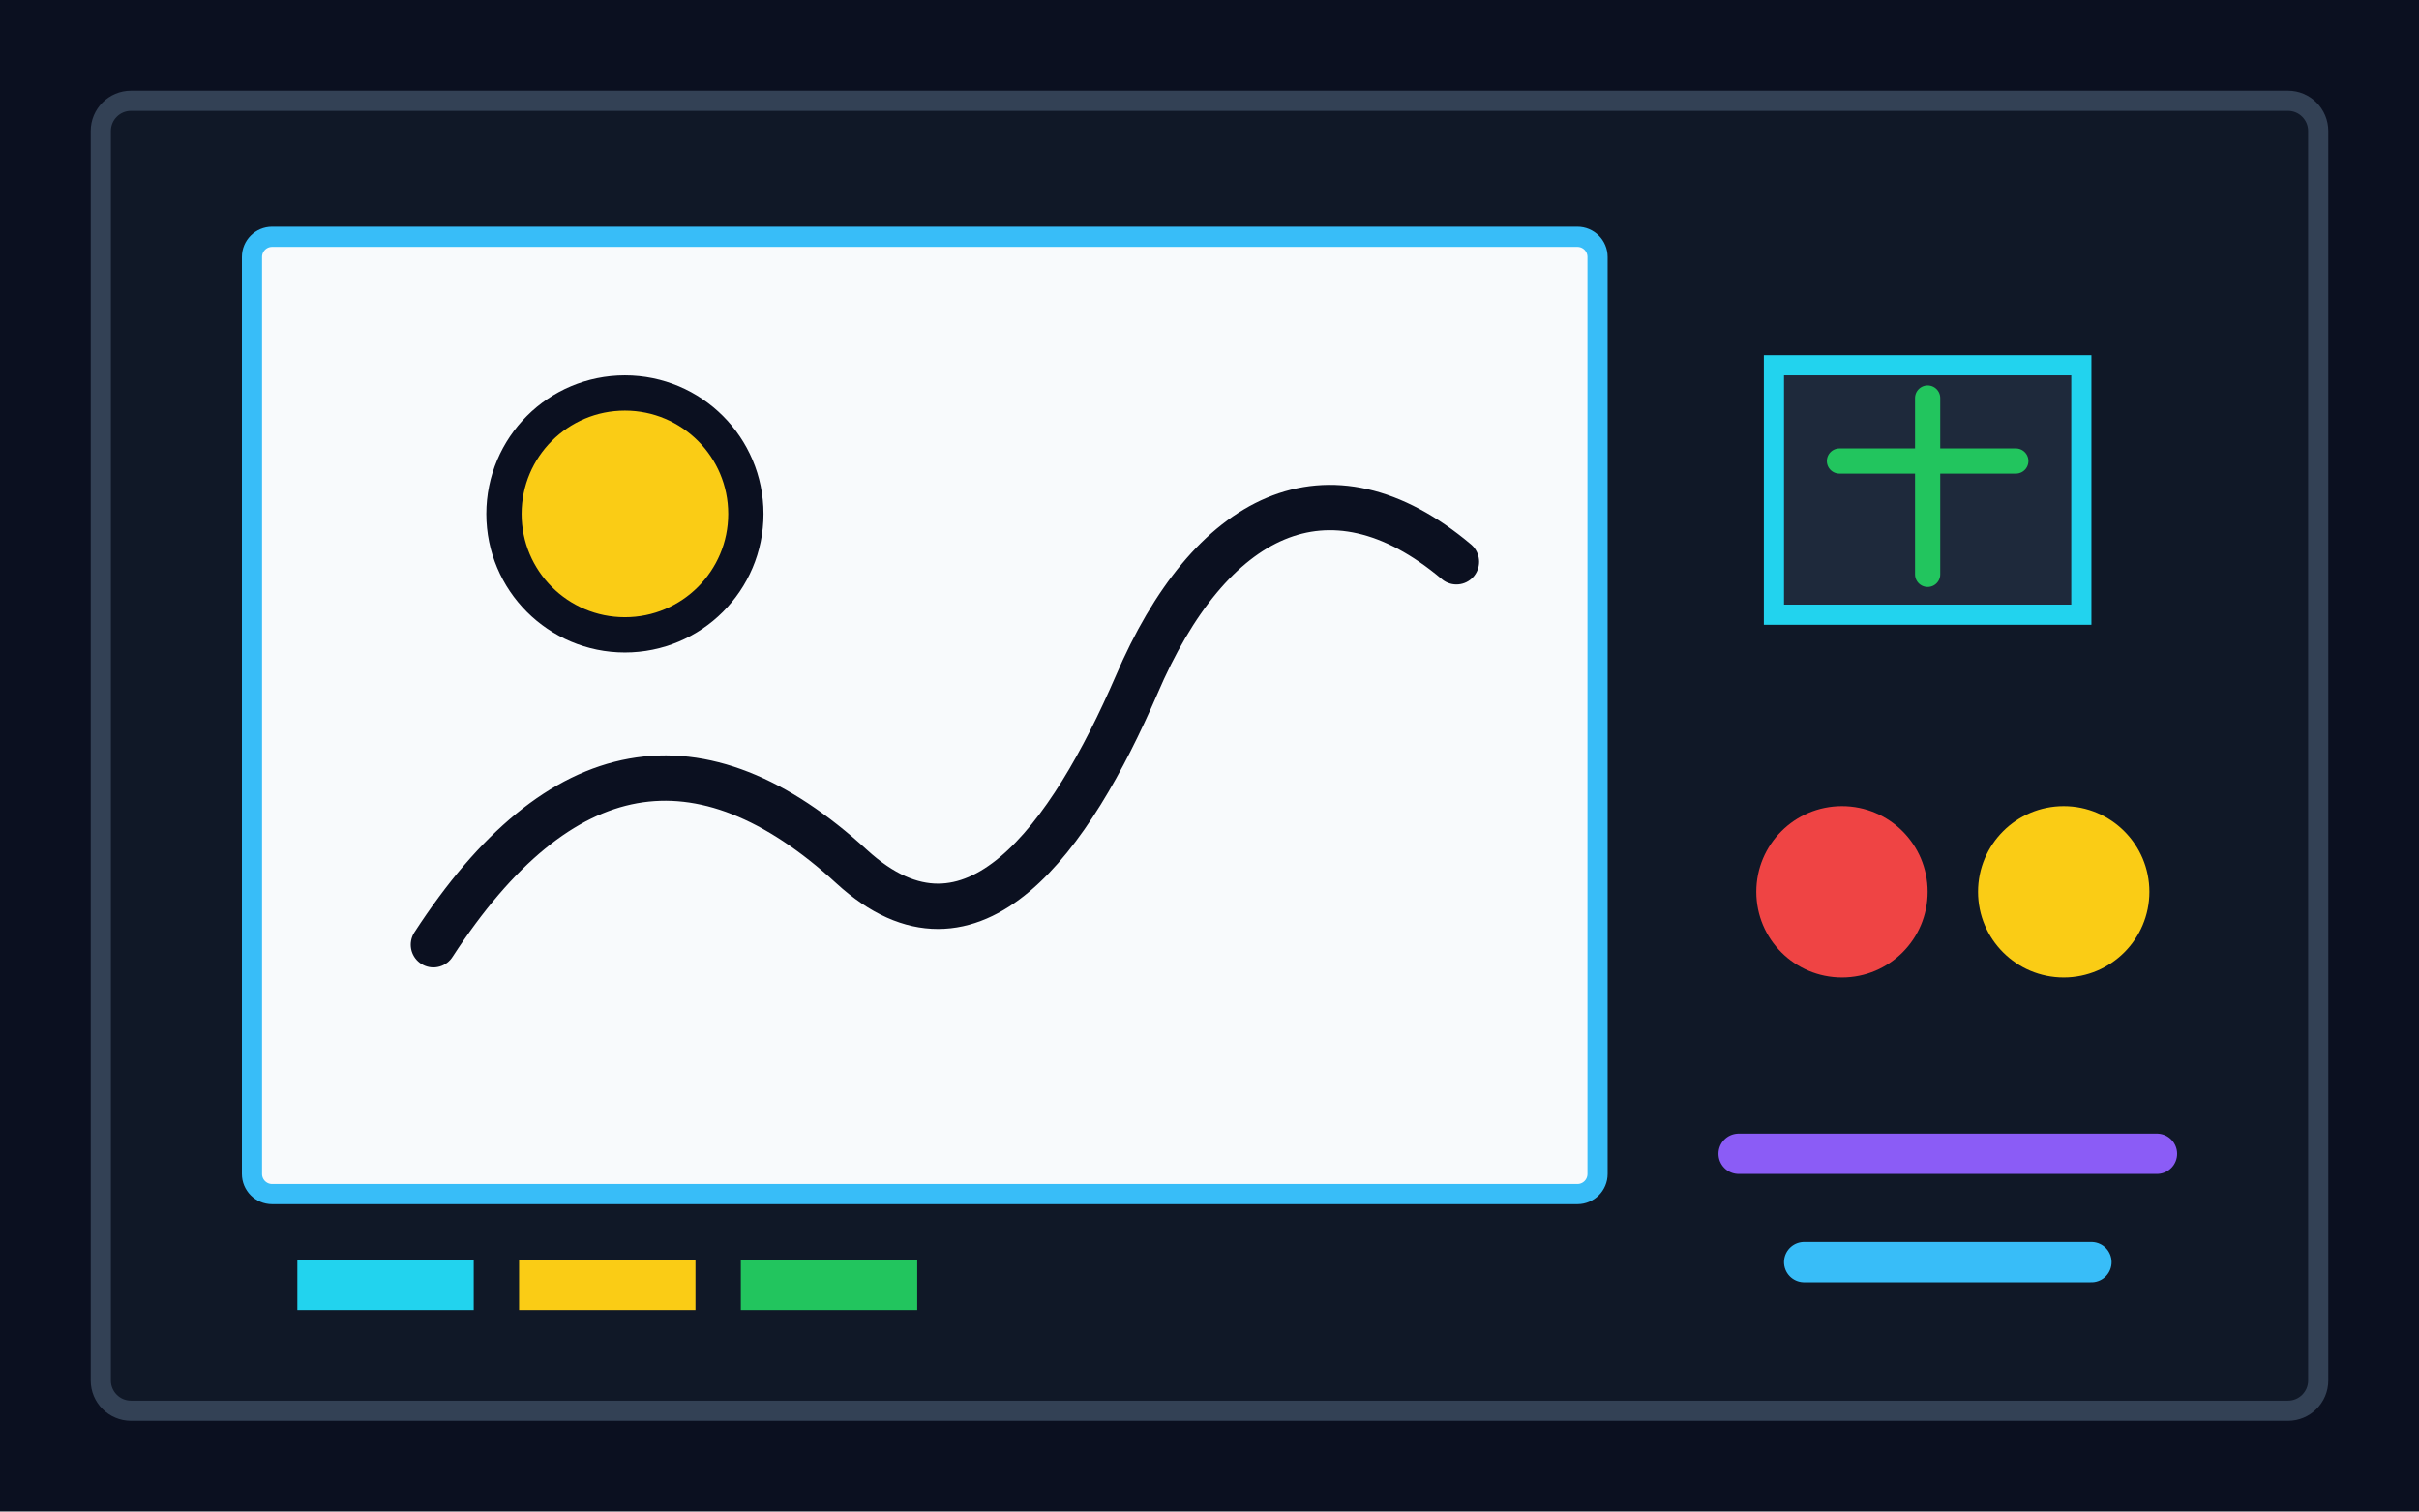
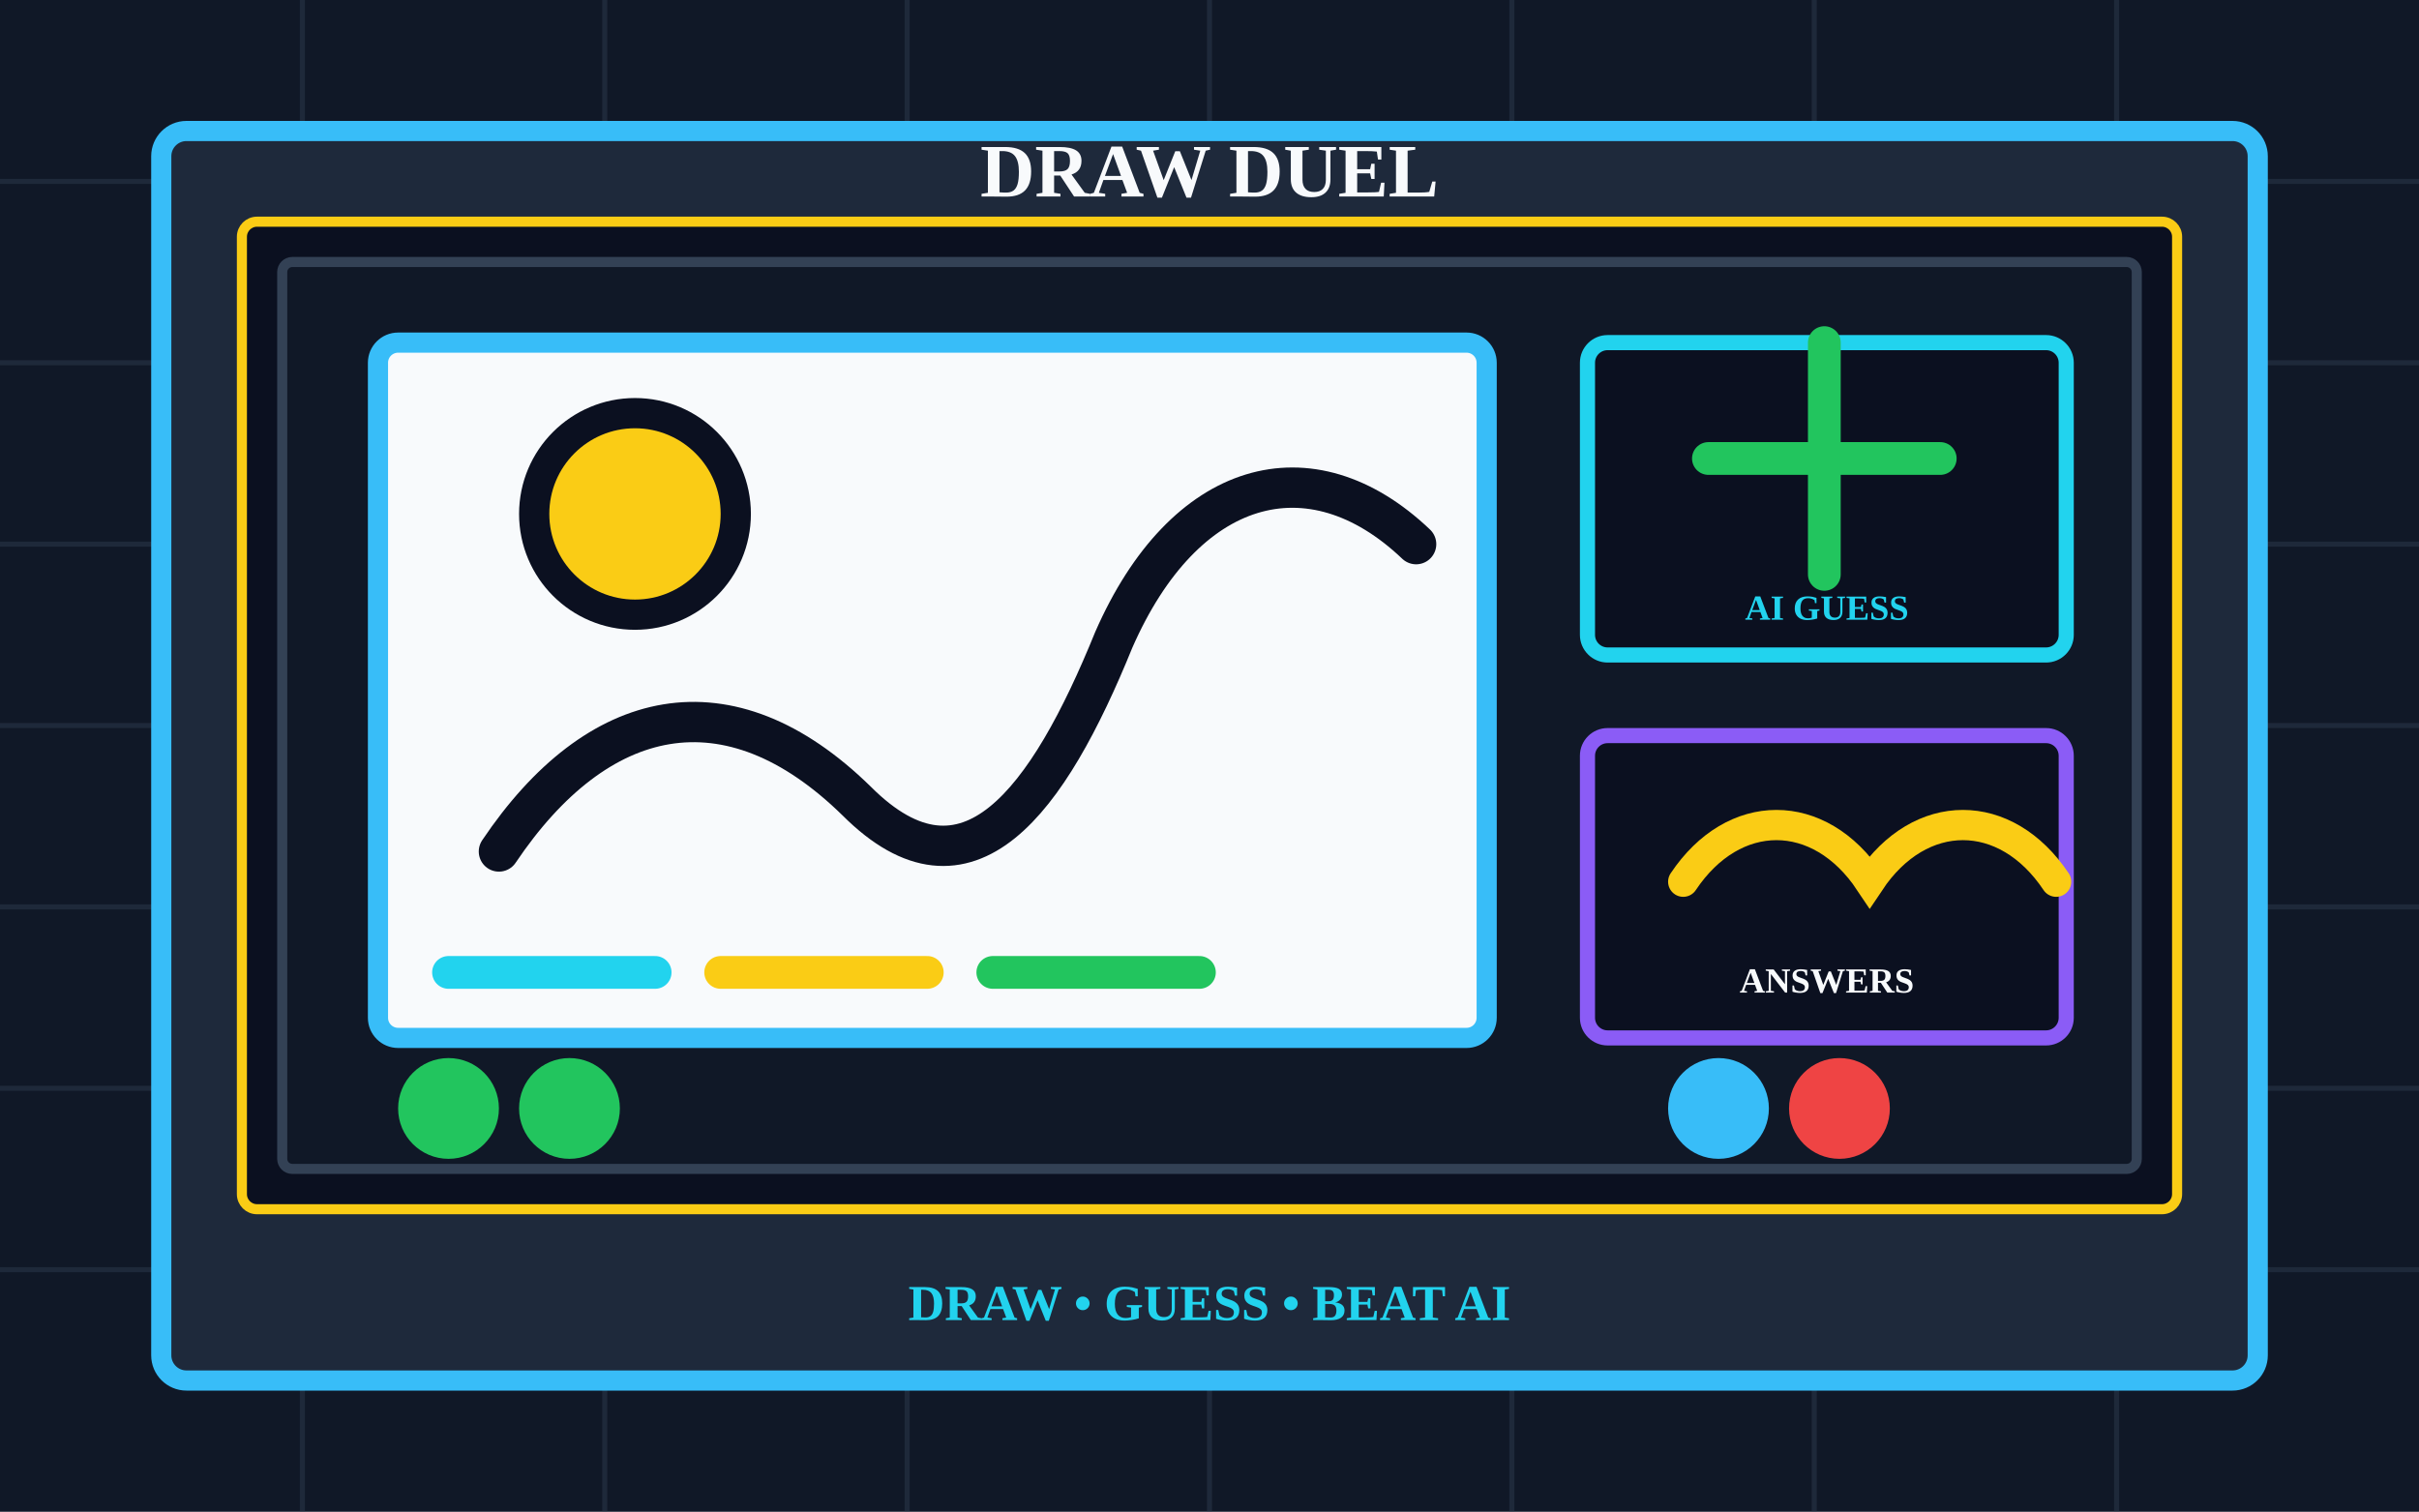
- <svg xmlns="http://www.w3.org/2000/svg" width="960" height="600" viewBox="0 0 960 600" fill="none" role="img" aria-label="Draw Duel arcade thumbnail">
+ <svg xmlns="http://www.w3.org/2000/svg" width="960" height="600" viewBox="0 0 960 600" fill="none" role="img" aria-labelledby="title desc">
  <rect width="960" height="600" fill="#0B1020" />
-   <rect x="40" y="40" width="880" height="520" rx="12" fill="#101827" stroke="#334155" stroke-width="8" />
-   <rect x="100" y="94" width="534" height="380" rx="8" fill="#F8FAFC" stroke="#38BDF8" stroke-width="8" />
-   <path d="M172 375C222 298 278 289 338 344C386 388 425 332 451 272C480 204 527 180 578 223" stroke="#0B1020" stroke-width="18" stroke-linecap="round" stroke-linejoin="round" />
-   <circle cx="248" cy="204" r="48" fill="#FACC15" stroke="#0B1020" stroke-width="14" />
-   <path d="M704 145H826V244H704V145Z" fill="#1E293B" stroke="#22D3EE" stroke-width="8" />
-   <path d="M730 183H800" stroke="#22C55E" stroke-width="10" stroke-linecap="round" />
-   <path d="M765 158V228" stroke="#22C55E" stroke-width="10" stroke-linecap="round" />
-   <circle cx="731" cy="354" r="34" fill="#EF4444" />
-   <circle cx="819" cy="354" r="34" fill="#FACC15" />
-   <path d="M690 458H856" stroke="#8B5CF6" stroke-width="16" stroke-linecap="round" />
-   <path d="M716 501H830" stroke="#38BDF8" stroke-width="16" stroke-linecap="round" />
-   <rect x="118" y="500" width="70" height="20" fill="#22D3EE" />
-   <rect x="206" y="500" width="70" height="20" fill="#FACC15" />
-   <rect x="294" y="500" width="70" height="20" fill="#22C55E" />
+   <path d="M0 0h960v600H0z" fill="#101827" />
+   <path d="M0 72h960M0 144h960M0 216h960M0 288h960M0 360h960M0 432h960M0 504h960M120 0v600M240 0v600M360 0v600M480 0v600M600 0v600M720 0v600M840 0v600" stroke="#334155" stroke-opacity=".42" stroke-width="2" />
+   <rect x="64" y="52" width="832" height="496" rx="10" fill="#1E293B" stroke="#38BDF8" stroke-width="8" />
+   <rect x="96" y="88" width="768" height="392" rx="6" fill="#0B1020" stroke="#FACC15" stroke-width="4" />
+   <rect x="112" y="104" width="736" height="360" rx="4" fill="#101827" stroke="#334155" stroke-width="4" />
+   <g font-family="Press Start 2P, Courier New, monospace" font-weight="900">
+     <text x="480" y="78" text-anchor="middle" font-size="30" fill="#F8FAFC">DRAW DUEL</text>
+     <text x="480" y="524" text-anchor="middle" font-size="20" fill="#22D3EE">DRAW • GUESS • BEAT AI</text>
+   </g>
+   <rect x="150" y="136" width="440" height="276" rx="8" fill="#F8FAFC" stroke="#38BDF8" stroke-width="8" />
+   <path d="M198 338C237 280 289 268 340 318C384 362 416 318 442 254C470 190 520 176 562 216" stroke="#0B1020" stroke-width="16" stroke-linecap="round" stroke-linejoin="round" />
+   <circle cx="252" cy="204" r="40" fill="#FACC15" stroke="#0B1020" stroke-width="12" />
+   <path d="M178 386h82M286 386h82M394 386h82" stroke-width="13" stroke-linecap="round" />
+   <path d="M178 386h82" stroke="#22D3EE" stroke-width="13" stroke-linecap="round" />
+   <path d="M286 386h82" stroke="#FACC15" stroke-width="13" stroke-linecap="round" />
+   <path d="M394 386h82" stroke="#22C55E" stroke-width="13" stroke-linecap="round" />
+   <rect x="630" y="136" width="190" height="124" rx="8" fill="#0B1020" stroke="#22D3EE" stroke-width="6" />
+   <path d="M678 182h92M724 136v92" stroke="#22C55E" stroke-width="13" stroke-linecap="round" />
+   <g font-family="Press Start 2P, Courier New, monospace" font-weight="900">
+     <text x="725" y="246" text-anchor="middle" font-size="14" fill="#22D3EE">AI GUESS</text>
+   </g>
+   <rect x="630" y="292" width="190" height="120" rx="8" fill="#0B1020" stroke="#8B5CF6" stroke-width="6" />
+   <path d="M668 350c20-30 54-30 74 0 20-30 54-30 74 0" stroke="#FACC15" stroke-width="12" stroke-linecap="round" fill="none" />
+   <g font-family="Press Start 2P, Courier New, monospace" font-weight="900">
+     <text x="725" y="394" text-anchor="middle" font-size="14" fill="#F8FAFC">ANSWERS</text>
+   </g>
+   <circle cx="178" cy="440" r="20" fill="#22C55E" />
+   <circle cx="226" cy="440" r="20" fill="#22C55E" />
+   <circle cx="682" cy="440" r="20" fill="#38BDF8" />
+   <circle cx="730" cy="440" r="20" fill="#EF4444" />
</svg>
